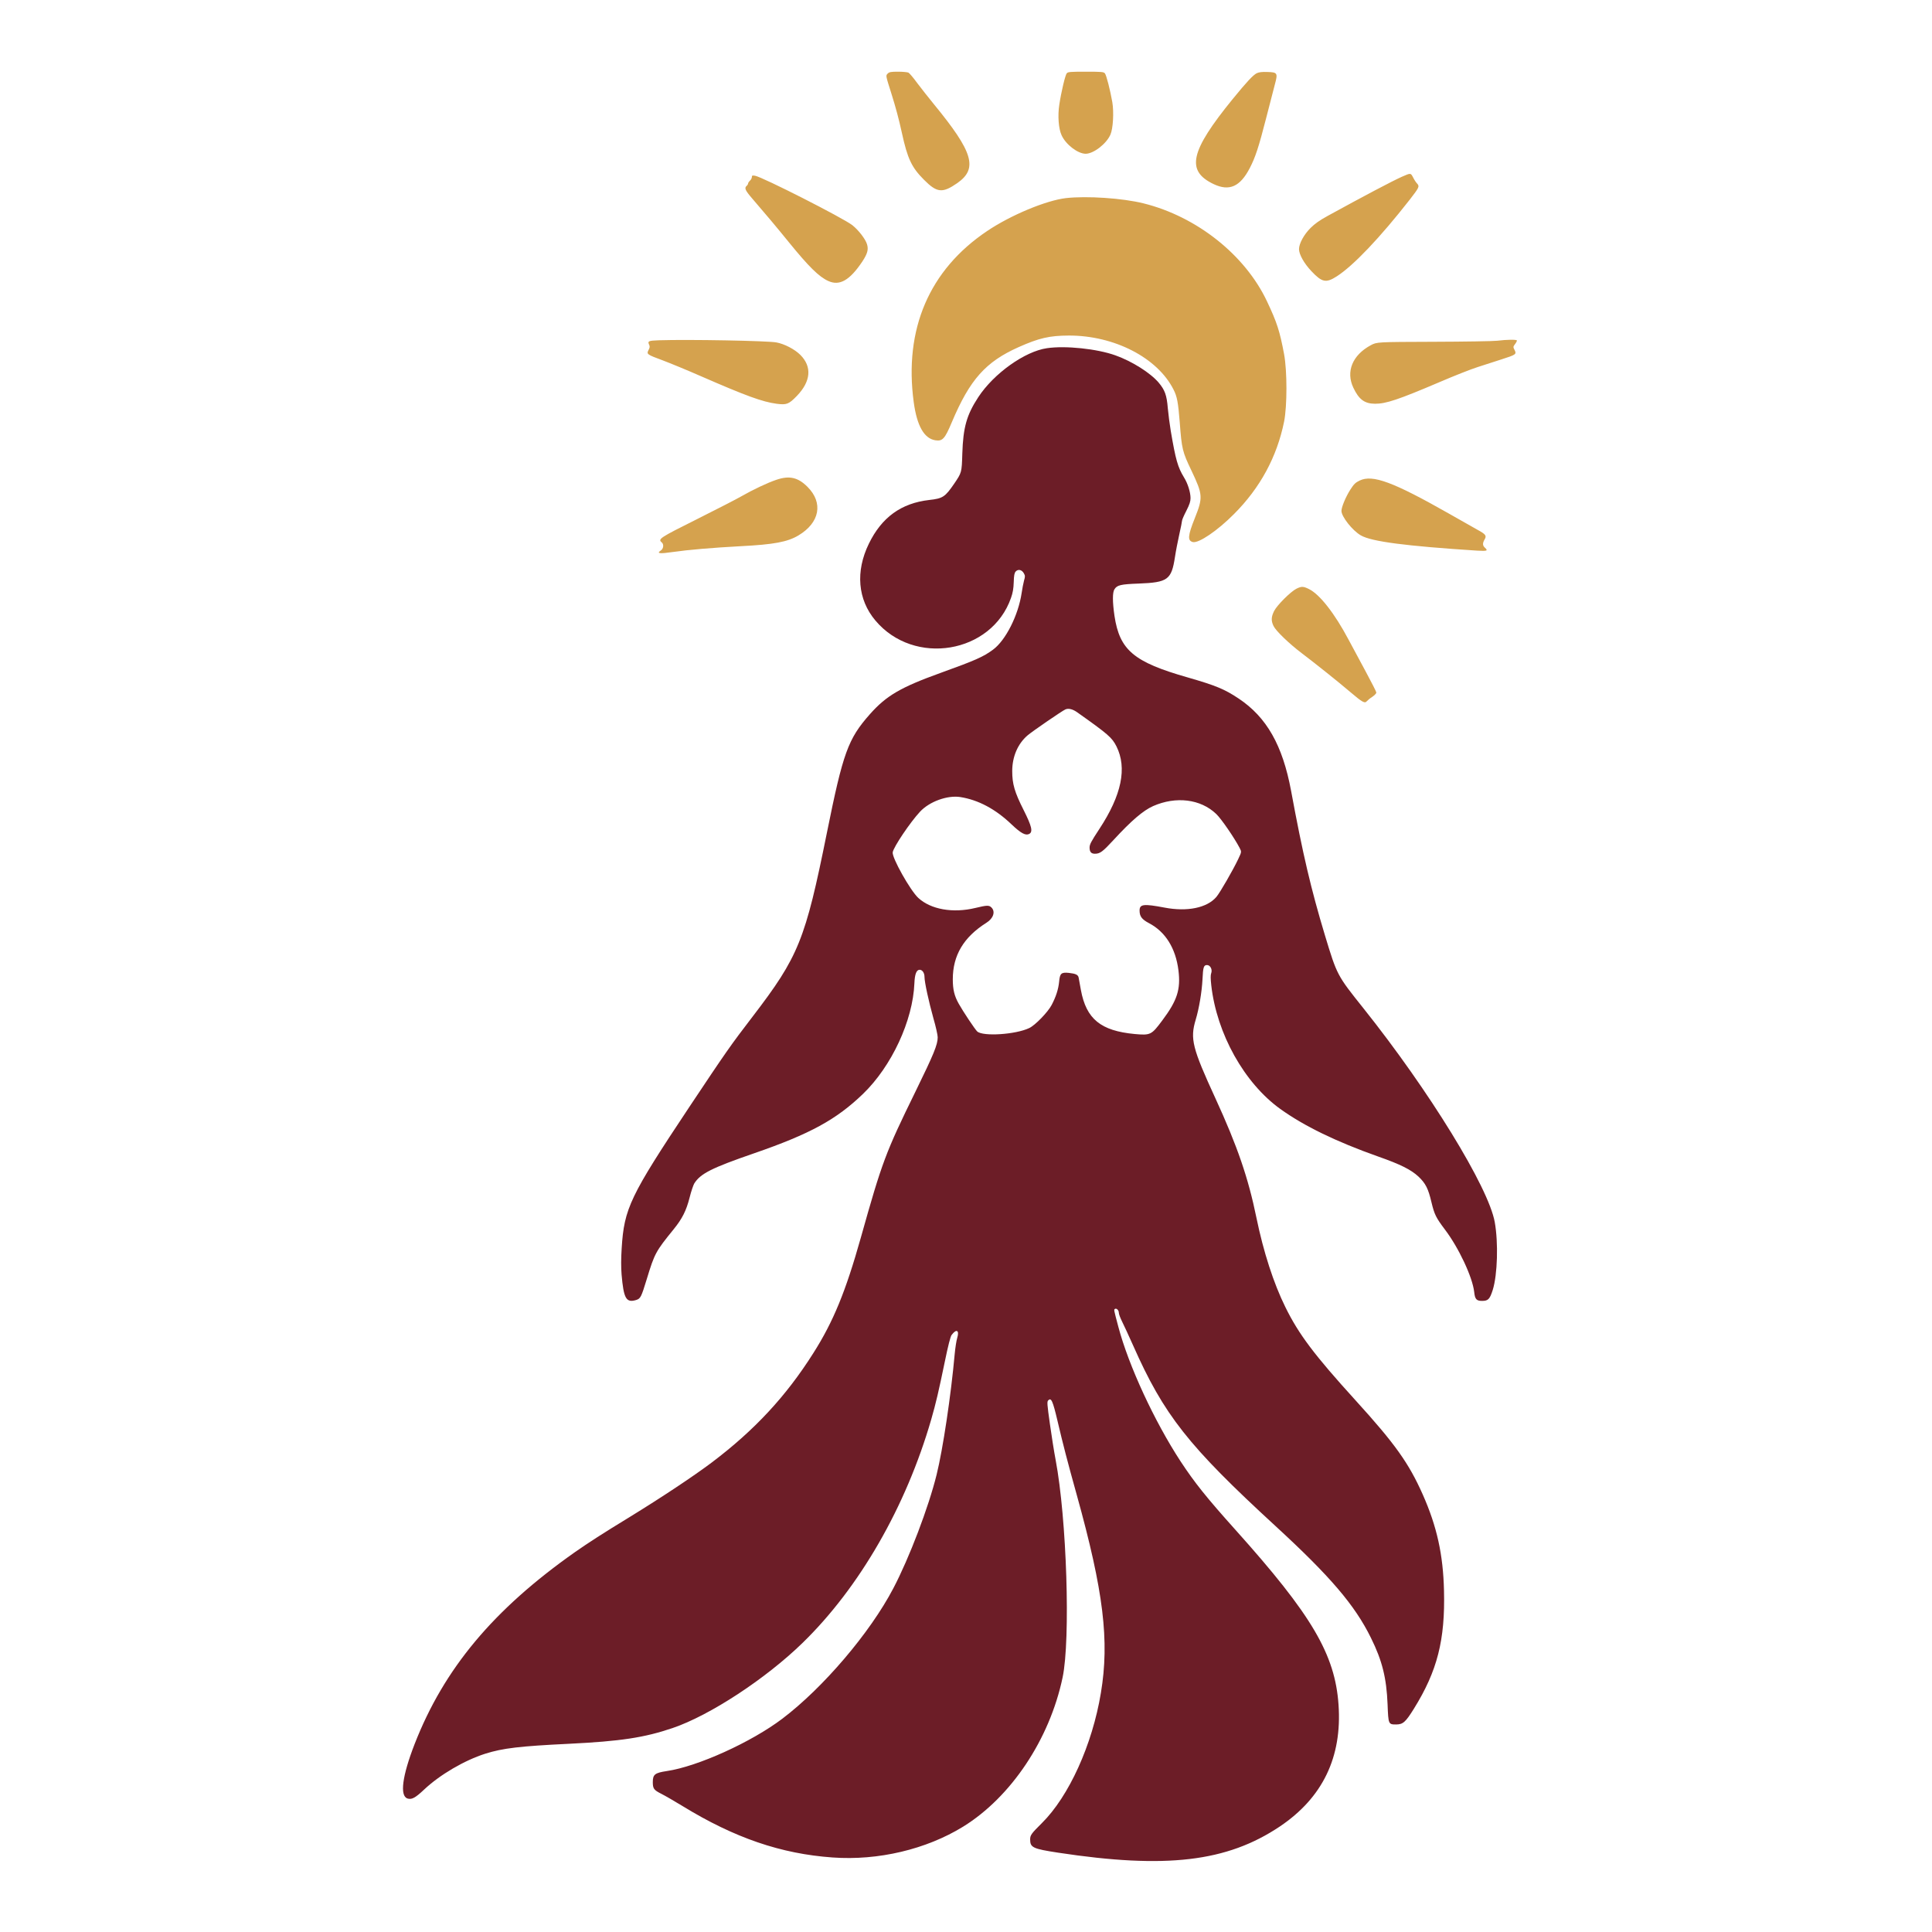
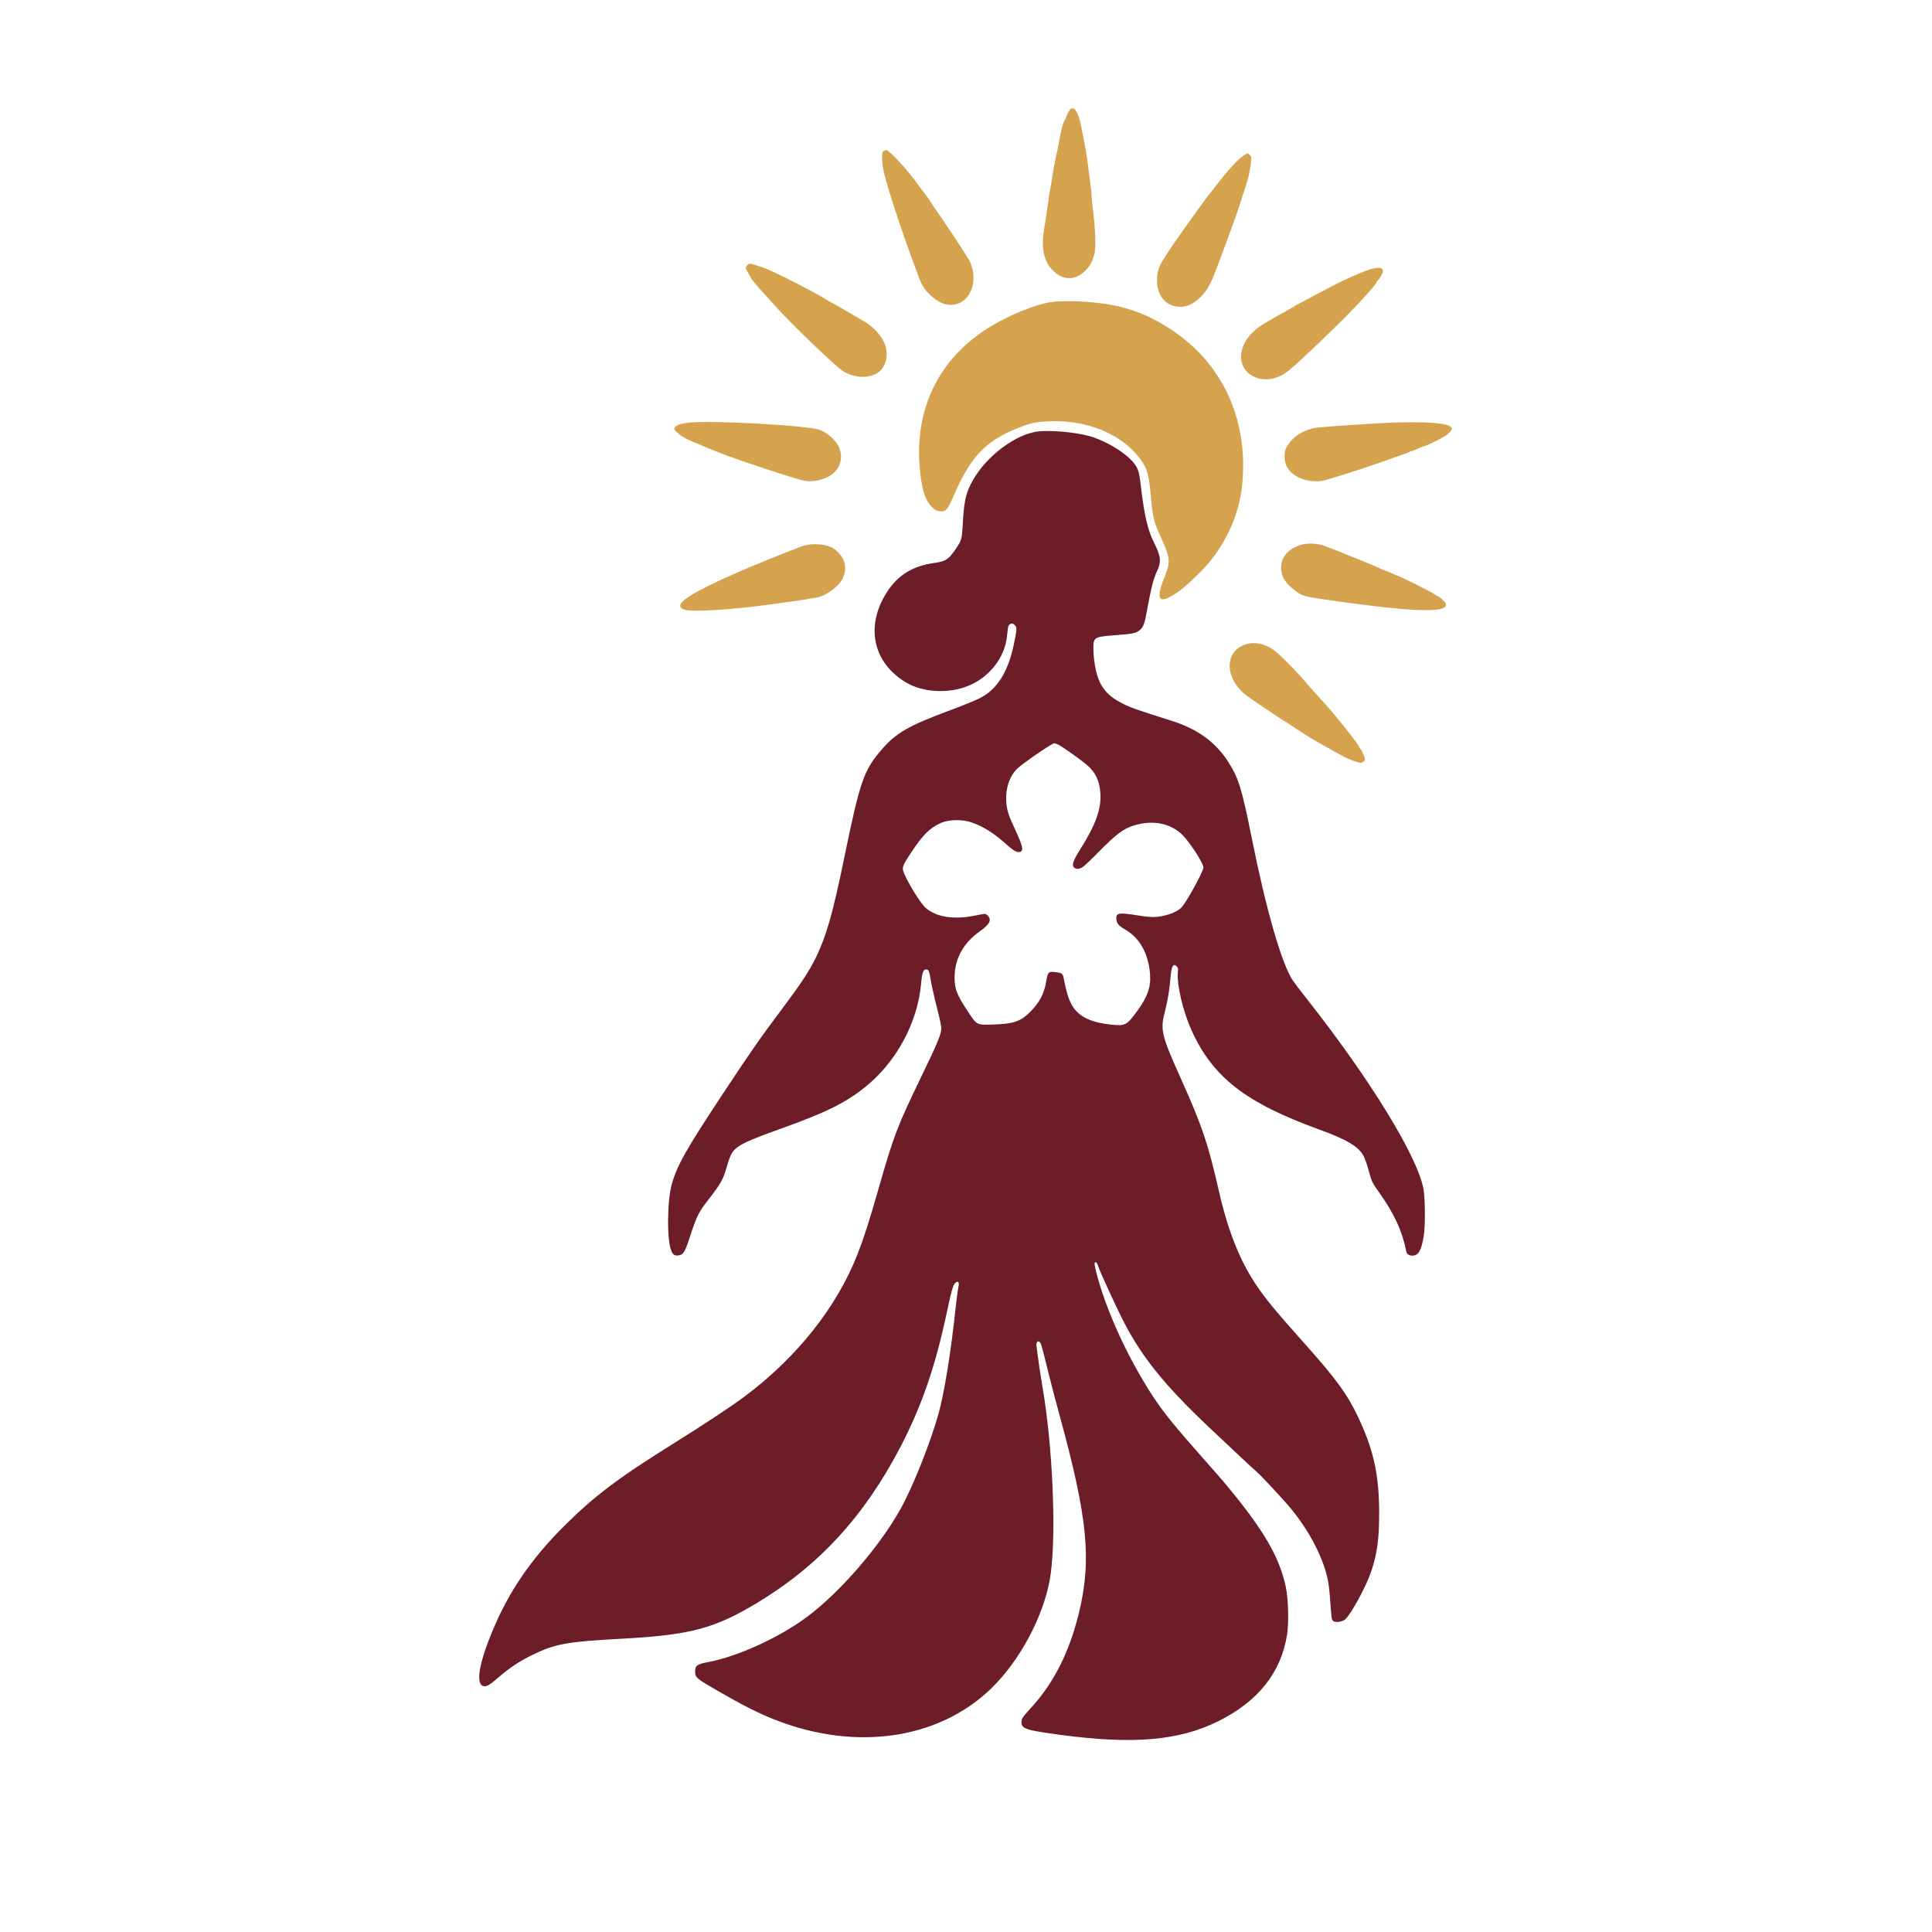
- <svg xmlns="http://www.w3.org/2000/svg" width="120" height="120" viewBox="0 0 2048 2048">
-   <g transform="translate(0,2048) scale(0.1,-0.1)" fill="#6C1D27" stroke="none">
-     <path d="M11098 16789 c-235 -34 -563 -268 -727 -518 -124 -189 -161 -320 -170 -598 -6 -202 -6 -202 -86 -320 -97 -141 -120 -157 -265 -173 -297 -34 -504 -184 -640 -464 -143 -293 -118 -591 69 -813 410 -489 1232 -352 1438 239 19 53 27 99 29 167 2 71 7 98 21 113 25 27 63 20 85 -17 16 -28 16 -36 3 -80 -7 -28 -19 -86 -25 -130 -35 -236 -169 -503 -304 -602 -103 -76 -184 -112 -558 -247 -421 -152 -572 -240 -746 -436 -233 -263 -285 -408 -457 -1260 -229 -1136 -299 -1309 -786 -1945 -237 -309 -279 -370 -669 -955 -632 -950 -694 -1079 -720 -1503 -7 -107 -7 -201 -1 -277 22 -255 48 -302 153 -271 48 15 55 29 114 222 83 273 95 294 284 527 92 113 135 199 170 337 16 65 39 131 49 149 66 105 181 164 636 321 593 205 871 357 1154 630 303 293 528 776 544 1172 4 98 22 143 56 143 28 0 51 -33 51 -75 0 -56 45 -262 95 -441 25 -86 45 -176 45 -199 0 -79 -41 -178 -235 -575 -318 -649 -354 -745 -580 -1550 -161 -572 -292 -891 -503 -1223 -290 -459 -625 -819 -1077 -1160 -194 -146 -533 -371 -870 -578 -292 -178 -441 -275 -580 -372 -865 -609 -1388 -1235 -1700 -2035 -132 -340 -159 -550 -75 -577 44 -14 83 7 176 95 168 158 426 309 648 380 187 59 368 80 885 105 549 27 801 65 1101 167 395 134 988 523 1378 903 603 587 1095 1442 1363 2367 51 177 78 294 144 612 35 171 60 268 72 284 51 69 85 52 60 -30 -9 -29 -21 -107 -27 -173 -39 -435 -125 -1008 -191 -1275 -85 -346 -291 -887 -460 -1208 -246 -470 -743 -1053 -1176 -1381 -329 -249 -898 -507 -1225 -555 -126 -19 -148 -36 -148 -117 0 -69 11 -84 90 -124 38 -19 140 -78 227 -131 550 -337 1042 -505 1588 -544 484 -35 994 86 1385 327 508 314 916 925 1054 1581 85 403 44 1685 -74 2307 -16 83 -43 255 -61 383 -29 206 -31 234 -18 247 32 33 48 -1 99 -217 58 -248 107 -436 205 -788 283 -1018 347 -1543 255 -2095 -91 -551 -339 -1097 -626 -1381 -112 -111 -124 -128 -124 -173 0 -86 29 -99 296 -140 1144 -174 1790 -98 2350 277 454 305 662 735 623 1291 -37 534 -283 951 -1090 1851 -312 348 -435 502 -585 730 -277 424 -550 1013 -659 1425 -49 185 -49 182 -36 190 17 10 41 -14 41 -41 0 -14 16 -56 35 -94 19 -38 71 -150 115 -249 328 -741 585 -1067 1510 -1917 581 -534 842 -839 1013 -1187 119 -240 165 -425 176 -706 8 -209 9 -211 90 -211 73 0 100 24 189 167 248 399 332 728 319 1251 -9 382 -75 681 -225 1019 -148 333 -293 537 -712 998 -439 483 -603 701 -745 990 -124 251 -232 585 -306 945 -87 425 -202 759 -434 1265 -247 537 -271 633 -210 836 35 116 65 292 72 429 6 129 13 150 48 150 35 0 59 -48 44 -87 -7 -20 -7 -56 1 -128 58 -513 350 -1036 731 -1310 252 -181 590 -346 1039 -505 239 -84 347 -139 426 -212 76 -72 104 -127 138 -272 31 -130 49 -165 140 -286 148 -194 295 -507 313 -665 8 -77 24 -95 83 -95 65 0 82 17 114 117 50 160 60 501 21 718 -66 370 -695 1393 -1393 2268 -278 348 -279 349 -407 772 -148 491 -235 861 -359 1532 -90 483 -259 781 -557 979 -148 99 -244 138 -539 223 -572 163 -721 289 -776 652 -22 151 -22 250 0 283 28 44 67 53 258 60 307 12 346 40 383 281 9 61 30 168 46 240 16 71 29 137 29 145 0 9 20 56 45 104 35 69 45 100 45 136 0 62 -29 155 -69 219 -66 109 -88 184 -141 496 -11 66 -25 174 -31 240 -11 136 -31 190 -95 267 -87 104 -283 228 -460 291 -195 70 -531 105 -726 76z m317 -3857 c336 -238 372 -270 420 -364 114 -229 55 -516 -181 -875 -90 -137 -104 -165 -104 -198 0 -45 17 -65 56 -65 55 0 83 21 199 147 188 204 313 311 418 358 243 107 504 75 669 -83 54 -51 191 -251 249 -361 21 -41 21 -41 -16 -119 -55 -116 -194 -357 -231 -400 -99 -116 -309 -159 -549 -113 -222 42 -265 37 -265 -31 0 -62 24 -94 100 -134 174 -91 283 -266 312 -500 25 -203 -13 -320 -172 -532 -114 -153 -124 -158 -292 -143 -360 34 -513 159 -570 466 -11 61 -22 120 -24 132 -6 30 -31 42 -104 50 -81 8 -95 -5 -103 -95 -8 -79 -33 -157 -79 -245 -40 -76 -174 -215 -238 -245 -145 -69 -490 -91 -551 -36 -22 20 -148 208 -196 294 -46 82 -63 150 -63 259 0 254 115 447 356 599 74 46 98 118 54 162 -26 26 -47 25 -172 -5 -236 -57 -471 -16 -604 107 -85 79 -280 426 -271 483 9 57 185 318 289 430 100 108 290 177 427 156 191 -30 374 -127 545 -291 98 -93 148 -120 186 -100 41 22 28 80 -60 255 -95 188 -120 275 -120 411 0 153 59 290 163 379 49 42 369 262 401 275 32 14 76 3 121 -28z" />
+ <svg xmlns="http://www.w3.org/2000/svg" width="120" height="120" viewBox="0 0 2368 2368">
+   <g transform="translate(0,2368) scale(0.1,-0.1)" fill="#6C1D27" stroke="none">
+     <path d="M12685 18386 c-289 -56 -639 -341 -787 -641 -63 -126 -85 -235 -97 -484 -10 -183 -15 -204 -81 -301 -92 -136 -129 -161 -264 -179 -284 -39 -472 -162 -609 -397 -238 -406 -136 -832 255 -1067 208 -125 522 -143 766 -43 258 104 447 346 474 605 14 134 15 140 43 153 22 10 29 8 50 -12 32 -30 31 -43 -6 -225 -72 -354 -208 -569 -429 -677 -52 -26 -223 -95 -380 -153 -473 -176 -635 -268 -800 -457 -236 -270 -275 -383 -480 -1378 -133 -647 -215 -931 -339 -1185 -89 -179 -178 -314 -438 -661 -243 -323 -356 -486 -707 -1016 -446 -675 -554 -866 -621 -1098 -59 -207 -63 -696 -5 -827 20 -45 44 -58 94 -49 54 10 72 41 137 241 67 209 104 287 179 385 207 268 218 287 275 482 41 138 64 176 141 229 67 46 216 109 486 205 568 202 808 319 1052 512 388 306 654 796 696 1279 11 127 24 166 56 171 33 5 46 -22 61 -126 8 -53 41 -203 74 -332 47 -183 59 -245 55 -283 -7 -69 -58 -189 -238 -561 -304 -629 -341 -725 -533 -1396 -114 -399 -177 -593 -256 -796 -252 -643 -739 -1257 -1374 -1734 -162 -122 -509 -351 -860 -570 -701 -437 -992 -656 -1371 -1035 -394 -394 -665 -790 -862 -1261 -172 -409 -215 -665 -117 -690 39 -10 76 12 190 111 128 112 265 202 418 275 274 133 422 159 1092 195 834 45 1130 124 1650 436 756 454 1312 1056 1756 1904 262 501 432 990 573 1655 68 319 82 361 123 377 25 10 31 -15 17 -80 -7 -34 -22 -152 -34 -262 -54 -512 -136 -1017 -206 -1270 -100 -359 -319 -908 -468 -1173 -259 -462 -736 -1013 -1141 -1317 -336 -252 -852 -489 -1213 -556 -142 -27 -162 -42 -162 -119 0 -71 17 -85 290 -242 275 -159 490 -268 675 -341 1030 -410 2087 -238 2729 444 339 360 607 901 665 1344 68 516 23 1555 -99 2270 -25 146 -58 369 -75 510 -6 46 6 71 29 62 23 -9 30 -31 101 -322 35 -143 102 -402 150 -575 347 -1263 397 -1778 239 -2430 -117 -479 -308 -858 -584 -1159 -108 -118 -120 -136 -120 -181 0 -79 58 -98 480 -154 887 -119 1449 -71 1927 165 491 242 776 599 848 1064 23 144 16 432 -14 577 -73 358 -264 693 -690 1208 -101 123 -113 136 -412 475 -332 377 -453 533 -613 795 -267 437 -492 943 -602 1357 -25 97 -33 138 -25 146 15 15 28 0 45 -53 16 -52 187 -425 281 -615 230 -463 512 -818 1071 -1346 126 -118 303 -285 393 -370 90 -84 176 -165 192 -177 50 -40 344 -357 431 -464 225 -278 386 -592 442 -858 9 -41 21 -140 27 -220 19 -261 20 -270 37 -286 24 -25 114 -14 149 17 76 69 261 411 321 592 72 216 96 396 96 707 0 487 -72 803 -279 1225 -120 245 -258 433 -588 804 -420 472 -512 583 -643 776 -198 295 -345 665 -454 1145 -131 577 -206 800 -455 1355 -253 562 -267 619 -205 855 34 133 56 270 68 422 11 131 33 166 77 121 14 -13 16 -28 12 -70 -15 -148 61 -475 165 -706 261 -580 663 -893 1569 -1222 336 -122 479 -207 541 -322 15 -27 41 -99 58 -161 40 -151 49 -169 129 -281 189 -265 288 -479 337 -728 7 -34 32 -53 73 -53 77 0 112 61 142 245 20 121 17 458 -4 573 -74 399 -649 1337 -1418 2314 -81 103 -162 208 -179 234 -138 200 -330 864 -510 1764 -120 599 -160 727 -291 930 -153 236 -375 397 -688 495 -439 139 -502 161 -606 214 -172 87 -260 187 -309 351 -38 126 -58 356 -36 414 17 45 56 56 263 71 217 16 253 24 302 66 40 36 56 81 85 244 44 247 77 379 115 460 63 133 57 191 -37 378 -70 140 -115 337 -153 664 -18 161 -28 204 -60 258 -71 124 -315 286 -537 359 -183 60 -549 92 -703 62z m282 -3831 c41 -17 273 -181 353 -249 107 -91 157 -195 167 -348 13 -191 -57 -387 -245 -685 -90 -142 -108 -195 -77 -226 22 -23 63 -21 102 3 18 10 115 102 215 204 199 201 286 266 402 304 259 85 504 26 650 -157 110 -137 216 -311 216 -354 0 -44 -191 -396 -262 -482 -57 -68 -218 -124 -358 -125 -36 0 -121 9 -190 21 -228 37 -266 30 -257 -49 6 -53 28 -79 114 -129 175 -102 282 -299 299 -547 11 -157 -32 -277 -160 -451 -125 -171 -146 -182 -314 -164 -206 22 -334 70 -424 160 -76 76 -116 178 -159 402 -12 66 -22 73 -112 83 -75 8 -86 -4 -103 -109 -25 -158 -82 -265 -203 -385 -113 -112 -200 -141 -441 -149 -210 -7 -205 -10 -313 154 -140 210 -167 280 -167 426 1 226 109 422 312 564 120 84 147 142 92 193 -25 24 -25 24 -137 1 -268 -56 -481 -26 -619 89 -68 57 -249 356 -278 458 -12 45 0 74 86 205 152 232 240 321 377 381 97 42 260 45 372 7 140 -47 275 -131 420 -261 99 -90 144 -114 181 -100 41 16 29 72 -59 262 -91 197 -107 246 -114 363 -9 154 41 300 135 394 66 64 425 311 454 311 5 0 25 -7 45 -15z" />
  </g>
-   <g transform="translate(0,2048) scale(0.1,-0.1)" fill="#D5A24E" stroke="none">
-     <path d="M9410 19700 c-22 -22 -22 -19 40 -215 46 -147 77 -262 110 -412 60 -275 103 -367 235 -499 138 -139 196 -144 354 -34 219 154 167 328 -249 835 -59 72 -139 174 -179 227 -39 54 -80 102 -91 108 -10 5 -59 10 -109 10 -77 0 -94 -3 -111 -20z M11308 19703 c-16 -18 -59 -199 -79 -333 -18 -117 -8 -254 24 -323 45 -100 173 -197 256 -197 84 1 219 105 262 203 28 63 38 237 20 344 -22 126 -63 288 -79 306 -13 15 -37 17 -202 17 -166 0 -189 -2 -202 -17z M13322 19704 c-40 -21 -103 -88 -255 -274 -452 -555 -498 -761 -201 -902 165 -78 280 -27 382 170 59 113 96 226 173 527 38 149 80 311 93 360 33 121 28 129 -80 132 -57 2 -88 -2 -112 -13z M14860 18606 c-103 -46 -402 -204 -785 -414 -86 -47 -138 -84 -182 -128 -70 -69 -123 -166 -123 -225 0 -55 53 -150 130 -232 114 -121 156 -130 271 -56 177 114 458 410 774 814 99 128 104 139 78 168 -12 12 -31 41 -43 65 -26 50 -25 50 -120 8z M7970 18603 c0 -11 -9 -28 -20 -38 -11 -10 -20 -24 -20 -30 0 -7 -7 -18 -15 -25 -27 -23 -16 -48 61 -137 128 -148 265 -311 384 -458 212 -261 322 -370 421 -414 119 -54 226 7 359 205 55 84 68 128 51 184 -16 55 -91 152 -156 203 -95 75 -955 512 -1031 524 -29 5 -34 3 -34 -14z M11299 18380 c-211 -25 -586 -181 -835 -349 -614 -412 -883 -1041 -778 -1815 34 -250 110 -384 228 -403 77 -12 101 13 176 192 191 452 358 639 707 795 218 97 327 122 533 123 482 1 940 -235 1110 -573 38 -74 49 -135 66 -350 21 -279 28 -309 124 -509 121 -255 123 -284 35 -505 -74 -185 -78 -237 -21 -252 62 -15 260 119 436 296 278 278 456 606 532 981 33 165 33 536 0 714 -46 245 -75 336 -182 562 -232 491 -744 897 -1307 1037 -223 56 -604 81 -824 56z M6985 16873 c-111 -4 -121 -9 -105 -45 10 -20 9 -32 -5 -58 -23 -44 -18 -48 150 -110 77 -29 262 -105 410 -170 472 -206 647 -270 797 -290 107 -14 130 -5 216 84 148 154 161 309 36 434 -60 60 -168 116 -253 132 -96 18 -927 33 -1246 23z M15870 16868 c-41 -5 -345 -10 -675 -11 -600 -2 -600 -2 -665 -37 -194 -105 -265 -279 -184 -450 59 -125 119 -169 230 -170 117 0 246 43 685 230 151 65 331 136 400 158 68 22 183 59 254 82 156 50 163 55 140 100 -16 31 -16 34 4 61 12 15 21 33 21 39 0 12 -104 11 -210 -2z M8230 15394 c-93 -31 -251 -106 -373 -176 -50 -29 -263 -138 -472 -243 -394 -197 -413 -209 -370 -245 24 -20 19 -67 -11 -86 -48 -32 -11 -36 132 -15 159 23 417 45 714 61 354 18 498 45 615 115 225 135 264 345 95 514 -101 101 -192 122 -330 75z M14413 15386 c-44 -21 -61 -37 -98 -95 -49 -76 -95 -186 -95 -227 0 -60 116 -208 205 -259 112 -66 477 -113 1233 -162 107 -6 119 -2 82 32 -25 22 -25 48 -3 86 24 40 13 55 -73 102 -38 22 -177 100 -309 175 -587 333 -805 414 -942 348z M13742 14239 c-61 -31 -204 -173 -236 -236 -31 -63 -33 -103 -6 -159 26 -53 163 -185 300 -289 140 -106 381 -298 510 -408 133 -113 157 -126 179 -100 9 10 35 32 59 47 23 16 42 36 42 44 0 8 -49 105 -109 216 -60 111 -143 266 -186 346 -147 277 -304 478 -418 535 -62 31 -80 31 -135 4z" />
+   <g transform="translate(0,2368) scale(0.1,-0.1)" fill="#D5A24E" stroke="none">
+     <path d="M13123 22345 c-12 -8 -33 -45 -48 -82 -15 -38 -30 -72 -35 -78 -12 -14 -29 -84 -52 -205 -21 -112 -26 -134 -57 -275 -11 -50 -27 -142 -36 -205 -8 -63 -20 -131 -25 -150 -5 -19 -18 -107 -30 -195 -11 -88 -27 -194 -35 -235 -50 -269 -18 -440 106 -561 122 -118 266 -118 388 0 64 63 95 120 118 222 17 77 7 317 -22 534 -8 61 -15 131 -15 157 0 26 -11 129 -25 230 -14 101 -29 219 -35 263 -6 44 -17 109 -25 145 -8 36 -21 108 -31 160 -38 215 -88 312 -141 275z M10824 21823 c-24 -24 -13 -178 20 -298 14 -49 31 -108 37 -130 47 -169 201 -630 282 -845 19 -52 54 -147 77 -210 53 -149 85 -203 164 -278 108 -104 218 -140 326 -107 199 60 266 347 132 565 -60 98 -320 489 -371 560 -23 30 -54 78 -71 105 -31 52 -47 73 -220 301 -127 167 -305 354 -337 354 -12 0 -29 -8 -39 -17z M15238 21770 c-65 -43 -188 -177 -318 -345 -14 -18 -45 -58 -70 -89 -45 -57 -96 -126 -165 -221 -325 -451 -460 -652 -481 -720 -43 -140 -26 -283 46 -374 75 -95 202 -127 324 -81 84 32 201 145 245 237 18 38 37 75 41 84 11 21 155 402 186 489 12 36 35 97 49 135 39 102 98 275 135 395 18 58 43 138 56 177 29 86 57 262 48 298 -5 21 -30 45 -47 45 -2 0 -24 -14 -49 -30z M9161 20431 c-28 -28 -27 -38 14 -105 19 -32 35 -60 35 -63 0 -6 123 -150 169 -198 21 -22 82 -89 136 -150 186 -209 738 -737 823 -788 147 -86 329 -89 435 -5 98 78 124 239 59 370 -47 95 -141 193 -243 251 -46 26 -105 59 -130 75 -116 69 -279 162 -285 162 -3 0 -18 8 -32 19 -52 37 -344 194 -507 273 -215 105 -243 117 -320 142 -126 40 -131 40 -154 17z M16800 20381 c-36 -10 -96 -32 -133 -49 -38 -18 -70 -32 -72 -32 -6 0 -197 -89 -220 -102 -11 -6 -72 -38 -135 -71 -63 -32 -163 -86 -222 -118 -59 -32 -110 -59 -114 -59 -4 0 -15 -6 -23 -14 -9 -7 -61 -38 -116 -68 -55 -30 -116 -64 -135 -75 -19 -12 -75 -44 -125 -73 -140 -81 -236 -186 -275 -301 -102 -300 225 -501 515 -318 72 45 271 229 640 589 216 210 485 503 485 527 0 6 9 18 20 28 22 20 60 89 60 110 0 45 -48 54 -150 26z M12895 19979 c-212 -28 -564 -175 -820 -343 -570 -375 -853 -956 -805 -1650 20 -278 62 -427 145 -513 41 -42 58 -52 96 -58 79 -12 101 12 179 190 208 482 392 673 799 834 150 59 222 73 391 78 433 14 836 -146 1064 -423 113 -136 136 -209 161 -489 20 -238 37 -317 92 -439 158 -352 158 -348 62 -596 -105 -271 -35 -307 221 -114 101 77 296 270 372 369 229 301 354 624 379 981 54 770 -263 1432 -881 1838 -247 163 -490 260 -761 305 -230 38 -527 51 -694 30z M8438 18499 c-100 -12 -147 -28 -166 -57 -14 -22 -13 -25 33 -67 26 -25 52 -45 58 -45 6 0 18 -7 27 -15 8 -8 60 -33 115 -55 55 -23 114 -47 130 -55 17 -7 60 -25 98 -39 37 -14 82 -32 100 -40 56 -27 425 -153 757 -260 254 -81 296 -90 379 -82 246 25 384 188 326 383 -28 96 -132 198 -247 244 -137 54 -1347 121 -1610 88z M17065 18500 c-220 -9 -771 -45 -905 -59 -174 -19 -325 -114 -396 -251 -28 -56 -25 -163 6 -225 54 -105 180 -174 331 -183 77 -4 99 -1 195 28 204 60 465 146 719 236 39 14 111 39 160 56 50 17 94 35 100 39 5 5 15 9 22 9 12 0 85 30 125 51 10 5 23 9 29 9 19 0 185 79 252 120 34 20 70 51 80 68 18 30 18 31 -1 50 -48 48 -323 67 -717 52z M15929 16997 c-182 -63 -262 -201 -213 -366 18 -61 76 -130 167 -197 86 -64 96 -66 547 -129 804 -113 1212 -133 1281 -64 18 18 18 22 5 48 -13 24 -75 81 -90 81 -3 0 -24 13 -48 29 -55 37 -423 221 -442 221 -3 0 -40 16 -82 35 -41 19 -80 35 -85 35 -5 0 -29 10 -51 21 -40 20 -293 126 -369 154 -19 7 -55 22 -80 33 -24 11 -78 32 -119 47 -41 15 -100 37 -130 48 -86 31 -209 33 -291 4z M9850 16991 c-123 -40 -698 -274 -878 -357 -41 -19 -76 -34 -78 -34 -3 0 -89 -41 -191 -91 -338 -164 -437 -258 -316 -301 95 -33 590 -2 1088 68 99 14 227 32 285 40 58 8 125 18 150 23 25 6 66 13 92 16 114 15 284 139 329 239 51 117 31 227 -59 317 -47 47 -69 60 -126 78 -87 27 -217 28 -296 2z M15263 15781 c-240 -82 -257 -369 -36 -583 21 -21 72 -60 113 -88 189 -129 401 -270 405 -270 3 0 40 -24 83 -53 154 -104 291 -188 437 -267 39 -21 105 -58 148 -83 43 -25 92 -50 110 -57 18 -6 55 -20 82 -31 28 -10 60 -19 72 -19 23 0 53 24 53 43 0 22 -34 102 -52 123 -10 11 -18 24 -18 28 0 9 -77 115 -150 206 -168 209 -216 266 -330 390 -69 76 -145 161 -170 191 -125 150 -348 372 -415 414 -115 72 -231 91 -332 56z" />
  </g>
</svg>
